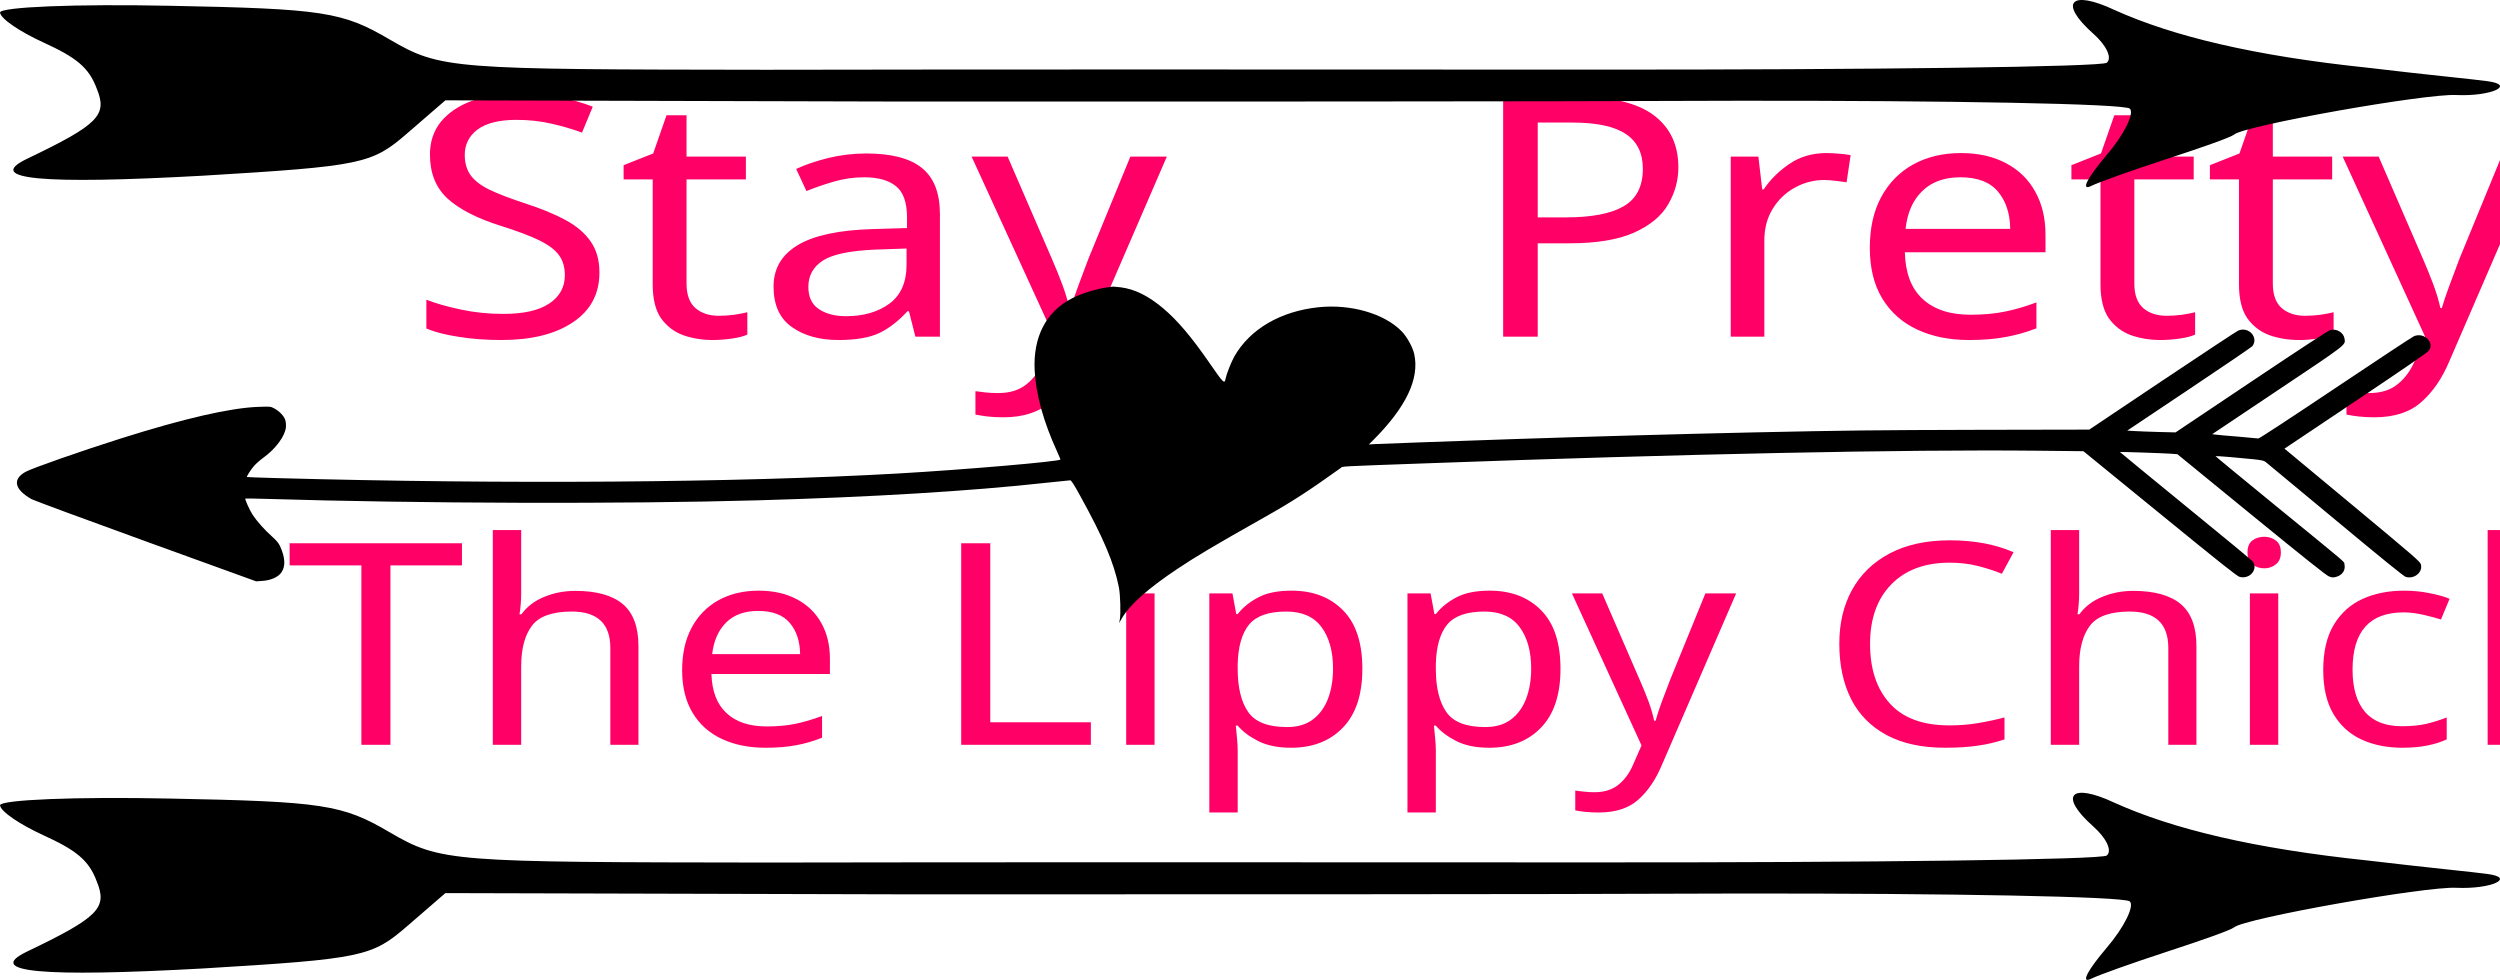
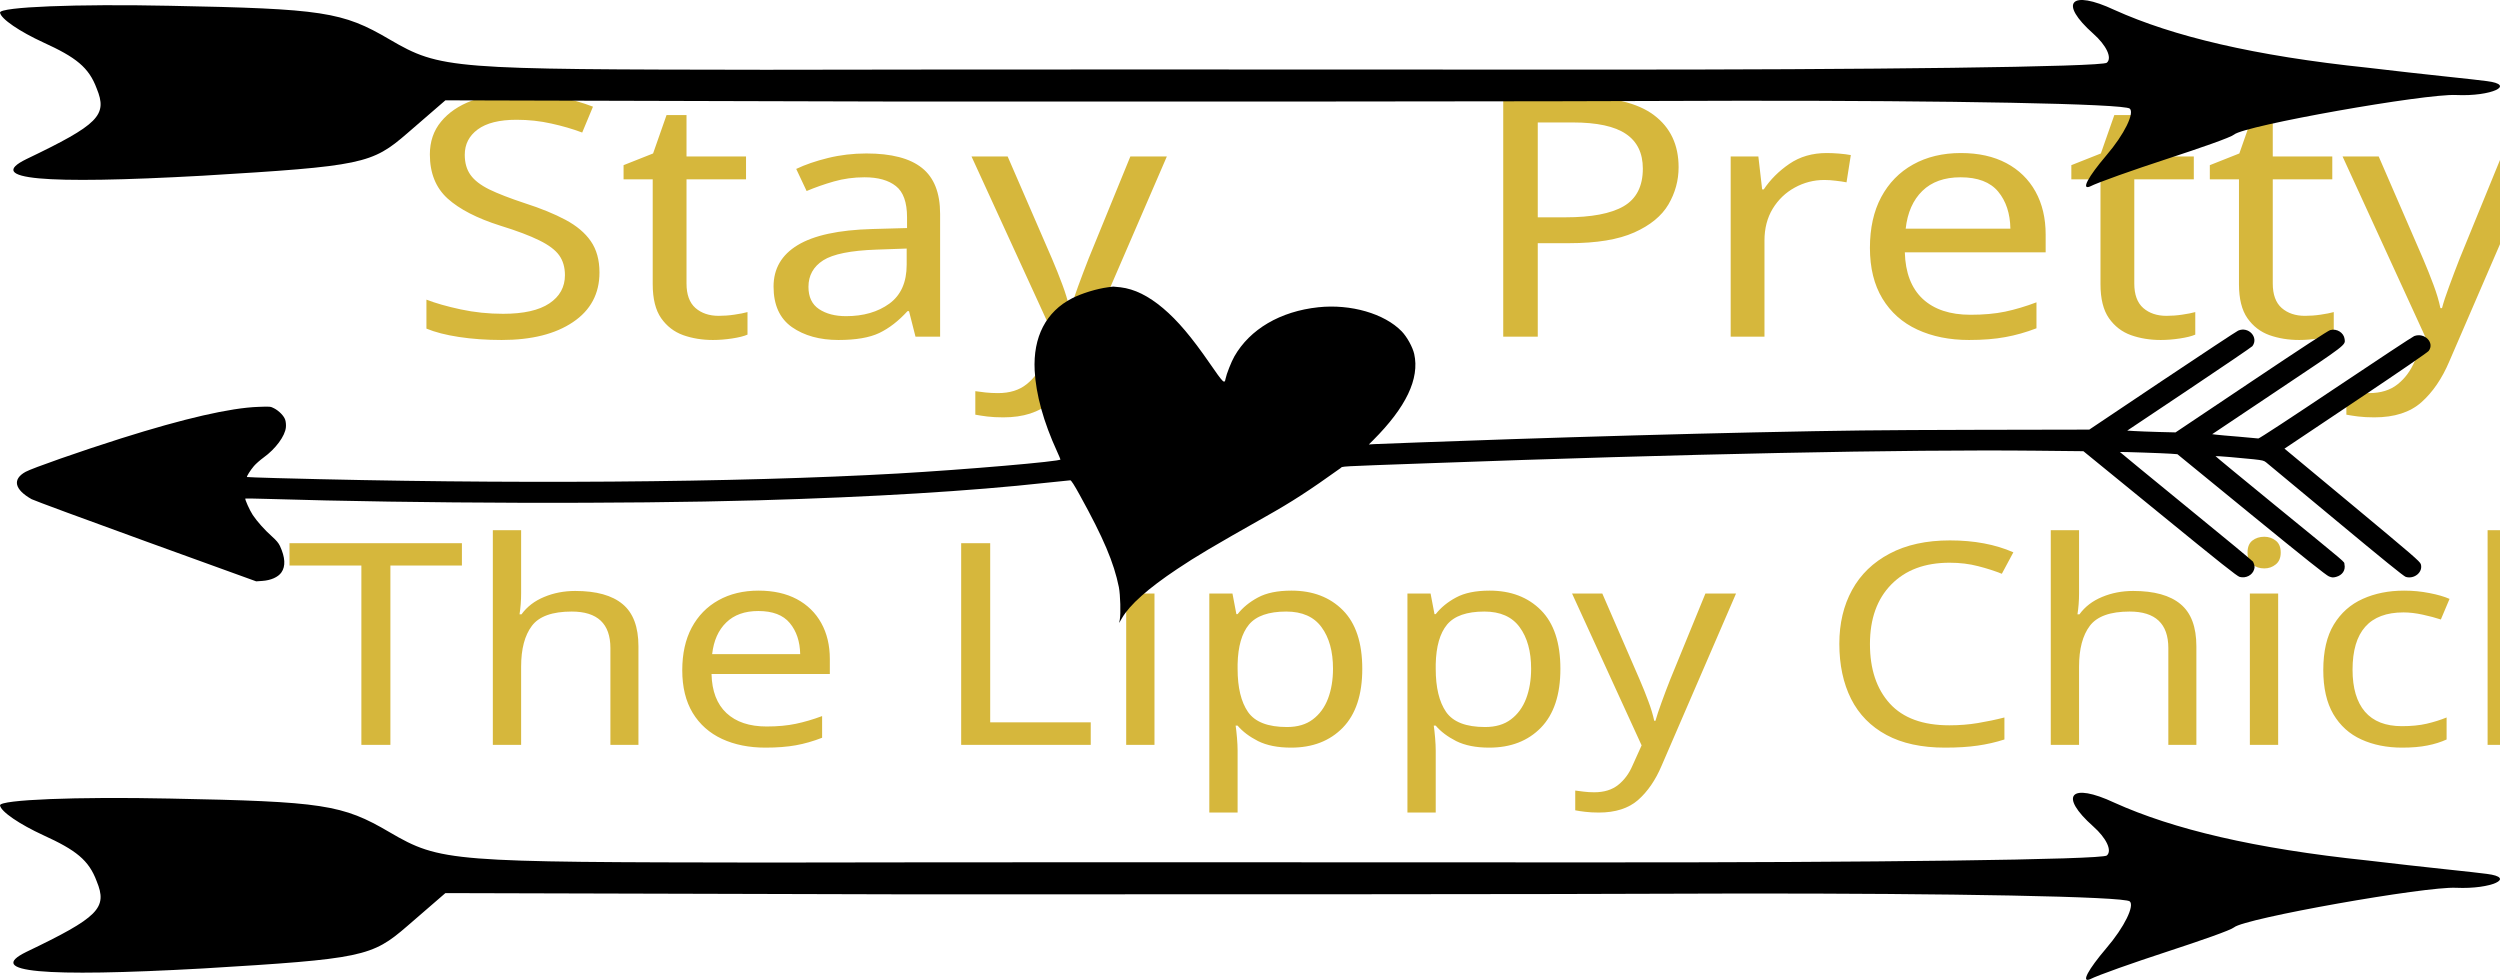
- <svg xmlns="http://www.w3.org/2000/svg" xmlns:xlink="http://www.w3.org/1999/xlink" width="96.163mm" height="37.692mm" viewBox="0 0 340.734 133.555" id="svg2" version="1.1">
+ <svg xmlns="http://www.w3.org/2000/svg" xmlns:ns1="http://www.openswatchbook.org/uri/2009/osb" xmlns:xlink="http://www.w3.org/1999/xlink" width="96.163mm" height="37.692mm" viewBox="0 0 340.734 133.555" id="svg2" version="1.1">
  <defs id="defs4">
+     <linearGradient id="linearGradient6427" ns1:paint="solid">
+       <stop style="stop-color:#000000;stop-opacity:1;" offset="0" id="stop6429" />
+     </linearGradient>
+     <linearGradient id="linearGradient6421" ns1:paint="solid">
+       <stop style="stop-color:#000000;stop-opacity:1;" offset="0" id="stop6423" />
+     </linearGradient>
+     <linearGradient id="linearGradient6415" ns1:paint="solid">
+       <stop style="stop-color:#4d4d4d;stop-opacity:1;" offset="0" id="stop6417" />
+     </linearGradient>
    <linearGradient id="linearGradient4156">
      <stop style="stop-color:#c8ab37;stop-opacity:1;" offset="0" id="stop4158" />
      <stop style="stop-color:#c8ab37;stop-opacity:0;" offset="1" id="stop4160" />
    </linearGradient>
    <linearGradient xlink:href="#linearGradient4156" id="linearGradient4162" x1="70.711" y1="41.2" x2="70.711" y2="159.387" gradientUnits="userSpaceOnUse" />
    <linearGradient xlink:href="#linearGradient4156" id="linearGradient4208" gradientUnits="userSpaceOnUse" x1="70.711" y1="41.2" x2="70.711" y2="194.609" gradientTransform="matrix(0.6286725,0,0,0.6286725,28.76521,9.769379)" />
  </defs>
  <g id="layer1" transform="translate(51.96813,3.020687)">
    <flowRoot xml:space="preserve" id="flowRoot4140" style="font-style:normal;font-weight:normal;font-size:40px;line-height:125%;font-family:sans-serif;letter-spacing:0px;word-spacing:0px;fill:#000000;fill-opacity:1;stroke:none;stroke-width:1px;stroke-linecap:butt;stroke-linejoin:miter;stroke-opacity:1">
      <flowRegion id="flowRegion4142">
        <rect id="rect4144" width="41.429" height="62.143" x="362.143" y="387.362" />
      </flowRegion>
      <flowPara id="flowPara4146" />
    </flowRoot>
-     <g id="g4314" transform="matrix(2.079178,0,0,1.82202,-158.518,-82.76145)">
-       <text id="text4136" y="68.948" x="77.914" style="font-style:normal;font-variant:normal;font-weight:normal;font-stretch:normal;font-size:25.147px;line-height:125%;font-family:'Vladimir Script';-inkscape-font-specification:'Vladimir Script, Normal';text-align:start;letter-spacing:0px;word-spacing:0px;writing-mode:lr-tb;text-anchor:start;fill:#ff0066;fill-opacity:1;stroke:none;stroke-width:1px;stroke-linecap:butt;stroke-linejoin:miter;stroke-opacity:1" xml:space="preserve">
-         <tspan style="fill:#ff0066;fill-opacity:1" y="68.948" x="77.914" id="tspan4138">Stay   Pretty</tspan>
+     <g id="g6730">
+       <text transform="scale(1.068241,0.9361182)" id="text4136" y="45.789" x="3.257" style="font-style:normal;font-variant:normal;font-weight:normal;font-stretch:normal;font-size:48.945px;line-height:125%;font-family:'Vladimir Script';-inkscape-font-specification:'Vladimir Script, Normal';text-align:start;letter-spacing:0px;word-spacing:0px;writing-mode:lr-tb;text-anchor:start;fill:#d6b73c;fill-opacity:1;stroke:none;stroke-width:1px;stroke-linecap:butt;stroke-linejoin:miter;stroke-opacity:1;" xml:space="preserve">
+         <tspan style="fill:#d6b73c;fill-opacity:1;" y="45.789" x="3.257" id="tspan4138">Stay   Pretty</tspan>
      </text>
-       <g style="fill:#000000" transform="matrix(-0.530257,0.5233256,-0.5233256,-0.530257,297.44,50.64299)" id="g4177">
-         <g style="fill:#000000;stroke:none" transform="matrix(0.1,0,0,-0.1,0,300)" id="g4166">
-           <path style="fill:#000000" d="m 787,2208 c 5,-7 35,-44 65,-83 63,-79 100,-143 118,-198 13,-42 30,-40 30,4 0,16 5,29 12,29 6,0 153,-141 327,-313 174,-172 407,-402 518,-511 197,-195 203,-201 214,-254 10,-49 20,-63 114,-160 57,-59 107,-104 111,-100 4,5 1,26 -6,48 -10,31 -11,46 -1,66 12,26 24,27 94,7 40,-11 8,28 -99,121 -107,92 -114,96 -158,96 l -47,0 -285,283 c -157,155 -393,388 -525,517 -131,129 -239,240 -239,247 0,6 21,15 48,19 26,4 40,9 32,12 -8,2 -39,15 -68,28 -29,13 -55,24 -59,24 -13,0 -149,89 -167,109 -21,23 -45,30 -29,9 z" id="node1" class="node" />
+       <g style="fill:#000000;fill-opacity:1" transform="matrix(-1.102499,0.9535097,-1.088087,-0.9661388,459.9128,9.511097)" id="g4177">
+         <g style="fill:#000000;fill-opacity:1;stroke:none" transform="matrix(0.1,0,0,-0.1,0,300)" id="g4166">
+           <path style="fill:#000000;fill-opacity:1" d="m 787,2208 c 5,-7 35,-44 65,-83 63,-79 100,-143 118,-198 13,-42 30,-40 30,4 0,16 5,29 12,29 6,0 153,-141 327,-313 174,-172 407,-402 518,-511 197,-195 203,-201 214,-254 10,-49 20,-63 114,-160 57,-59 107,-104 111,-100 4,5 1,26 -6,48 -10,31 -11,46 -1,66 12,26 24,27 94,7 40,-11 8,28 -99,121 -107,92 -114,96 -158,96 l -47,0 -285,283 c -157,155 -393,388 -525,517 -131,129 -239,240 -239,247 0,6 21,15 48,19 26,4 40,9 32,12 -8,2 -39,15 -68,28 -29,13 -55,24 -59,24 -13,0 -149,89 -167,109 -21,23 -45,30 -29,9 z" id="node1" class="node" />
        </g>
-         <g style="fill:#000000;stroke:none" transform="matrix(0.1,0,0,-0.1,0,300)" id="g4169" />
+         <g style="fill:#000000;fill-opacity:1;stroke:none" transform="matrix(0.1,0,0,-0.1,0,300)" id="g4169" />
      </g>
-       <g style="fill:#000000" id="g4182" transform="matrix(-0.530257,0.5233256,-0.5233256,-0.530257,297.44,109.9459)">
+       <g style="fill:#000000" id="g4182" transform="matrix(-1.102499,0.9535097,-1.088087,-0.9661388,459.9128,117.5622)">
        <g id="g4184" transform="matrix(0.1,0,0,-0.1,0,300)" style="fill:#000000;stroke:none">
          <path style="fill:#000000" class="node" id="path4186" d="m 787,2208 c 5,-7 35,-44 65,-83 63,-79 100,-143 118,-198 13,-42 30,-40 30,4 0,16 5,29 12,29 6,0 153,-141 327,-313 174,-172 407,-402 518,-511 197,-195 203,-201 214,-254 10,-49 20,-63 114,-160 57,-59 107,-104 111,-100 4,5 1,26 -6,48 -10,31 -11,46 -1,66 12,26 24,27 94,7 40,-11 8,28 -99,121 -107,92 -114,96 -158,96 l -47,0 -285,283 c -157,155 -393,388 -525,517 -131,129 -239,240 -239,247 0,6 21,15 48,19 26,4 40,9 32,12 -8,2 -39,15 -68,28 -29,13 -55,24 -59,24 -13,0 -149,89 -167,109 -21,23 -45,30 -29,9 z" />
        </g>
        <g id="g4188" transform="matrix(0.1,0,0,-0.1,0,300)" style="fill:#000000;stroke:none" />
      </g>
-       <text id="text4226" y="99.483" x="70.012" style="font-style:normal;font-variant:normal;font-weight:normal;font-stretch:normal;font-size:21.118px;line-height:125%;font-family:'Vladimir Script';-inkscape-font-specification:'Vladimir Script, Normal';text-align:start;letter-spacing:0px;word-spacing:0px;writing-mode:lr-tb;text-anchor:start;fill:#ff0066;fill-opacity:1;stroke:none;stroke-width:1px;stroke-linecap:butt;stroke-linejoin:miter;stroke-opacity:1" xml:space="preserve">
-         <tspan y="99.483" x="70.012" id="tspan4228">The Lippy Chick</tspan>
+       <text transform="scale(1.068241,0.9361182)" id="text4226" y="105.221" x="-12.123" style="font-style:normal;font-variant:normal;font-weight:normal;font-stretch:normal;font-size:41.103px;line-height:125%;font-family:'Vladimir Script';-inkscape-font-specification:'Vladimir Script, Normal';text-align:start;letter-spacing:0px;word-spacing:0px;writing-mode:lr-tb;text-anchor:start;fill:#d6b73c;fill-opacity:1;stroke:none;stroke-width:1px;stroke-linecap:butt;stroke-linejoin:miter;stroke-opacity:1;" xml:space="preserve">
+         <tspan y="105.221" x="-12.123" id="tspan4228">The Lippy Chick</tspan>
      </text>
-       <g style="fill:#000000;stroke:none" transform="matrix(0.00534913,0,0,-0.00534913,46.72847,97.98804)" id="g4254">
+       <g style="fill:#000000;stroke:none" transform="matrix(0.0111218,0,0,-0.00974622,-61.36121,95.77473)" id="g4254">
        <path style="fill:#000000" d="m 14425,6120 c -140,-21 -324,-85 -443,-155 -319,-187 -479,-540 -458,-1010 15,-332 108,-718 275,-1133 22,-56 41,-106 41,-111 0,-27 -1168,-142 -1995,-196 -1979,-128 -4802,-152 -7615,-64 -195,6 -357,13 -359,15 -7,6 43,97 85,153 23,31 77,85 118,119 148,121 265,303 274,424 3,32 -1,79 -8,103 -15,55 -76,126 -137,162 -44,26 -46,26 -191,20 -342,-13 -908,-161 -1687,-442 -493,-178 -1088,-416 -1168,-467 -164,-104 -135,-247 75,-382 29,-18 660,-284 1402,-591 l 1350,-558 75,6 c 105,8 194,53 234,119 53,86 47,210 -18,370 -17,41 -44,78 -95,130 -90,91 -184,211 -238,303 -38,66 -99,221 -91,230 3,2 121,0 264,-5 1863,-65 4377,-73 6015,-20 1410,46 2610,129 3540,246 151,18 282,34 291,34 11,0 48,-65 117,-209 289,-597 417,-941 478,-1286 18,-107 25,-374 11,-455 l -8,-45 35,68 c 95,187 318,413 676,686 236,180 432,313 1088,736 315,202 526,358 914,675 35,28 -79,21 1088,69 3090,129 5847,194 7436,175 l 580,-7 938,-873 c 749,-698 946,-876 977,-885 76,-23 156,24 177,104 10,34 6,62 -13,109 -4,9 -373,358 -821,774 -447,417 -812,759 -811,760 4,4 539,-17 623,-24 l 82,-7 906,-845 c 659,-614 919,-850 951,-864 39,-17 49,-18 87,-7 78,24 119,94 103,177 -8,44 73,-35 -847,822 -405,378 -735,688 -733,690 4,5 318,-25 470,-44 107,-14 123,-18 150,-43 17,-16 401,-380 854,-809 582,-552 833,-785 858,-793 106,-35 213,69 184,178 -10,38 -94,120 -841,829 l -830,787 41,31 c 22,17 414,317 872,666 495,378 841,649 854,669 77,114 -50,263 -177,208 -19,-8 -453,-335 -965,-726 -539,-412 -936,-709 -945,-706 -8,2 -116,13 -240,25 -124,11 -248,24 -276,28 l -50,7 797,609 c 861,656 836,635 826,722 -10,88 -95,150 -176,125 -25,-7 -360,-257 -967,-721 l -929,-710 -210,6 c -115,4 -249,9 -296,13 l -86,6 760,580 c 418,319 766,589 774,601 80,122 -48,281 -175,217 -20,-10 -439,-326 -931,-701 l -893,-683 -1377,-3 c -1275,-4 -1579,-8 -2736,-36 -859,-21 -2062,-60 -2980,-95 -836,-33 -1613,-65 -1673,-69 l -63,-5 53,60 c 404,461 571,861 503,1207 -20,97 -88,238 -153,315 -212,249 -625,385 -1022,337 -466,-57 -838,-306 -1029,-688 -37,-74 -97,-248 -107,-309 -13,-81 -25,-67 -194,212 -225,372 -394,599 -572,771 -181,174 -350,269 -521,293 -43,6 -84,10 -90,10 -7,-1 -34,-5 -62,-9 z" id="path4256" />
      </g>
    </g>
  </g>
</svg>
